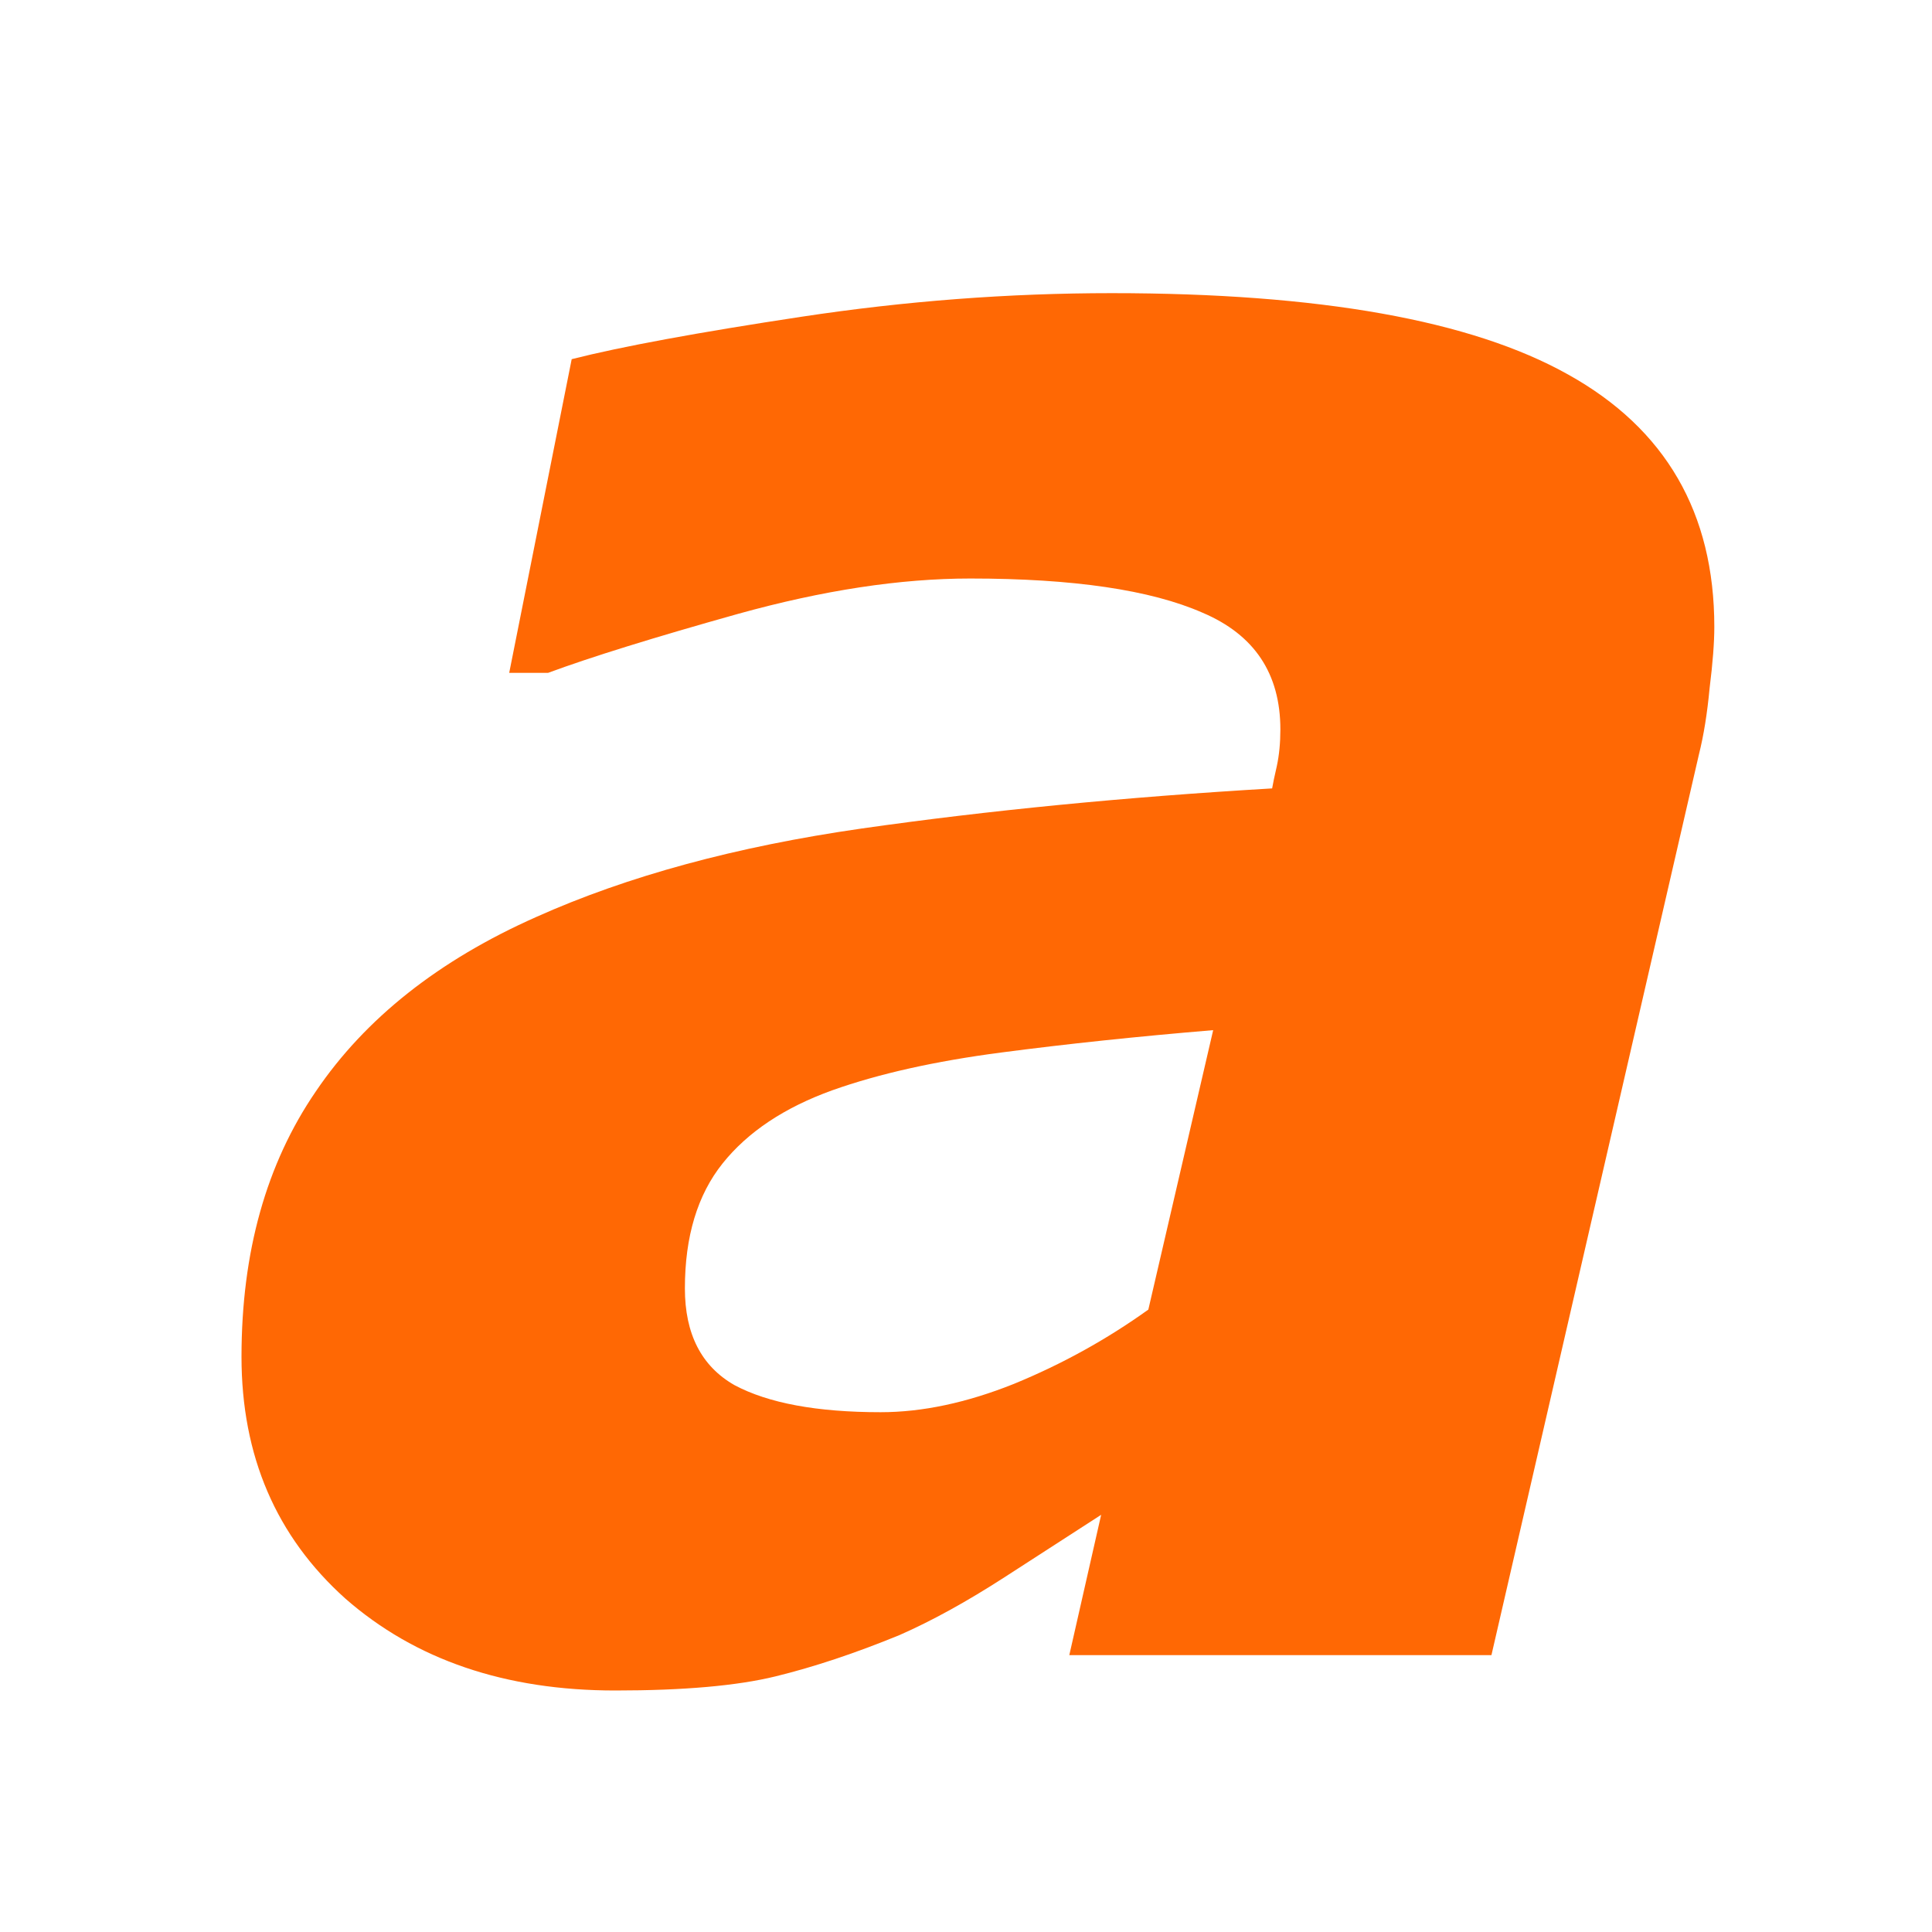
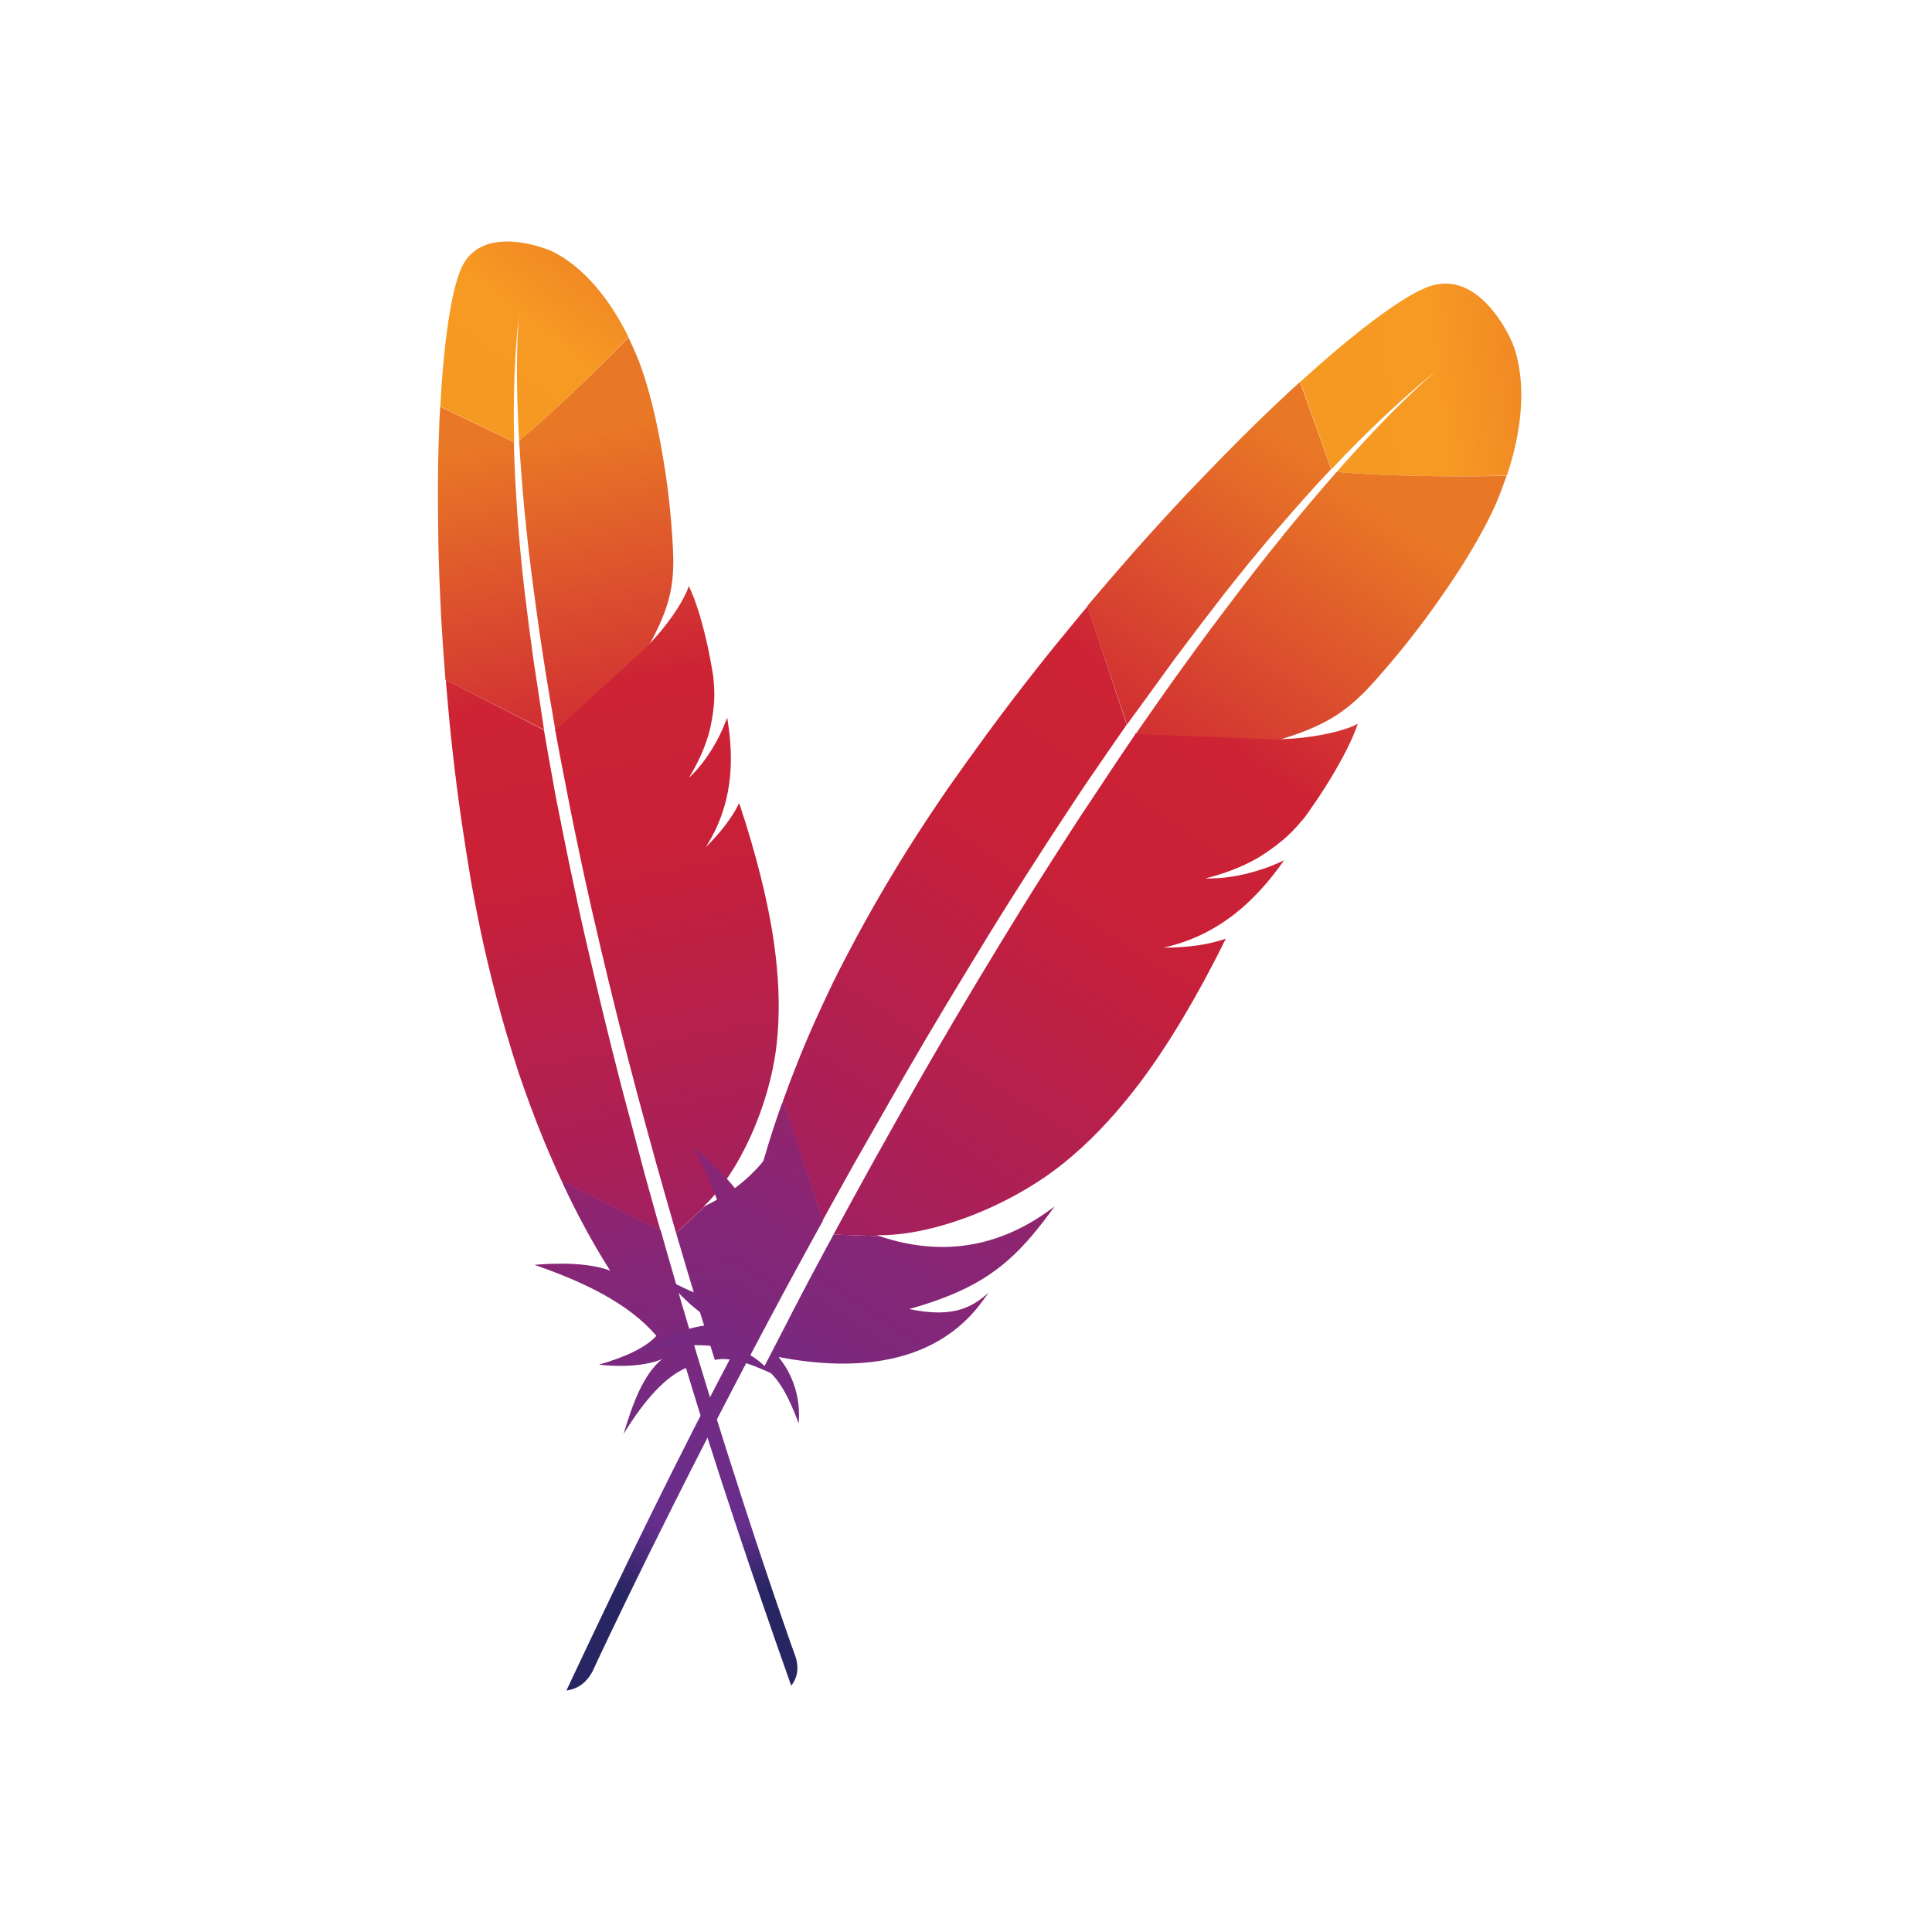
- <svg xmlns="http://www.w3.org/2000/svg" viewBox="0 0 64 64" id="svg2" version="1.1" width="64" height="64">
-   <defs id="defs14" />
-   <path id="path4157" style="font-style:oblique;font-weight:bold;font-size:medium;font-family:Verdana;word-spacing:0;fill:#ff6804" d="m 40.188,34.125 q -3.75,0.312 -7.031,0.742 -3.281,0.43 -5.586,1.25 -2.383,0.859 -3.633,2.422 -1.25,1.562 -1.25,4.141 0,2.266 1.641,3.203 1.68,0.898 4.844,0.898 2.07,0 4.414,-0.938 2.383,-0.977 4.453,-2.461 L 40.188,34.125 Z M 36.477,50.18 Q 35.148,51.039 33.273,52.25 31.398,53.461 29.797,54.164 27.609,55.062 25.695,55.531 23.781,56 20.383,56 14.914,56 11.438,52.953 8,49.867 8,44.945 8,39.75 10.461,36.156 q 2.461,-3.633 7.305,-5.781 4.531,-2.031 10.781,-2.93 6.289,-0.898 13.594,-1.328 0.039,-0.234 0.156,-0.742 0.117,-0.547 0.117,-1.211 0,-2.773 -2.578,-3.867 -2.578,-1.133 -7.695,-1.133 -3.477,0 -7.695,1.172 -4.18,1.172 -6.289,1.953 l -1.289,0 2.07,-10.391 q 2.461,-0.625 7.617,-1.406 5.156,-0.781 10.273,-0.781 10.312,0 15.117,2.695 4.844,2.695 4.844,8.359 0,0.781 -0.156,2.031 -0.117,1.25 -0.352,2.188 l -6.875,29.844 -13.984,0 1.055,-4.648 z" />
+ <svg xmlns="http://www.w3.org/2000/svg" xmlns:xlink="http://www.w3.org/1999/xlink" height="64" width="64" version="1.1" id="svg2" viewBox="0 0 64 64">
+   <defs id="defs14">
+     <linearGradient gradientTransform="matrix(0.4226,-0.9063,0.9063,0.4226,4226.976,-6584.594)" gradientUnits="userSpaceOnUse" id="SVGID_1_" y2="-714.907" x2="-7633.153" y1="-803.36" x1="-7708.797">
+       <stop offset="0" style="stop-color:#f69923;stop-opacity:1" id="stop4704" />
+       <stop offset="0.312" style="stop-color:#f79a23;stop-opacity:1" id="stop4706" />
+       <stop offset="0.838" style="stop-color:#e97826;stop-opacity:1" id="stop4708" />
+     </linearGradient>
+     <linearGradient gradientTransform="matrix(0.4226,-0.9063,0.9063,0.4226,4226.976,-6584.594)" gradientUnits="userSpaceOnUse" id="SVGID_2_" y2="-813.123" x2="-7728.958" y1="-813.123" x1="-8268.639">
+       <stop offset="0.323" style="stop-color:#9e2064;stop-opacity:1" id="stop4729" />
+       <stop offset="0.63" style="stop-color:#c92037;stop-opacity:1" id="stop4731" />
+       <stop offset="0.751" style="stop-color:#cd2335;stop-opacity:1" id="stop4733" />
+       <stop offset="1" style="stop-color:#e97826;stop-opacity:1" id="stop4735" />
+     </linearGradient>
+     <linearGradient gradientTransform="matrix(0.4226,-0.9063,0.9063,0.4226,4226.976,-6584.594)" gradientUnits="userSpaceOnUse" id="SVGID_3_" y2="-758.994" x2="-7881.895" y1="-758.994" x1="-8203.492">
+       <stop offset="0" style="stop-color:#282662;stop-opacity:1" id="stop4740" />
+       <stop offset="0.095" style="stop-color:#662e8d;stop-opacity:1" id="stop4742" />
+       <stop offset="0.788" style="stop-color:#9f2064;stop-opacity:1" id="stop4744" />
+       <stop offset="0.949" style="stop-color:#cd2032;stop-opacity:1" id="stop4746" />
+     </linearGradient>
+     <linearGradient gradientTransform="matrix(0.4226,-0.9063,0.9063,0.4226,4226.976,-6584.594)" gradientUnits="userSpaceOnUse" id="SVGID_4_" y2="-818.152" x2="-7698.647" y1="-818.152" x1="-8238.328">
+       <stop offset="0.323" style="stop-color:#9e2064;stop-opacity:1" id="stop4751" />
+       <stop offset="0.63" style="stop-color:#c92037;stop-opacity:1" id="stop4753" />
+       <stop offset="0.751" style="stop-color:#cd2335;stop-opacity:1" id="stop4755" />
+       <stop offset="1" style="stop-color:#e97826;stop-opacity:1" id="stop4757" />
+     </linearGradient>
+     <linearGradient gradientTransform="matrix(0.4226,-0.9063,0.9063,0.4226,4226.976,-6584.594)" gradientUnits="userSpaceOnUse" id="SVGID_5_" y2="-810.851" x2="-7915.35" y1="-810.851" x1="-8198.968">
+       <stop offset="0" style="stop-color:#282662;stop-opacity:1" id="stop4762" />
+       <stop offset="0.095" style="stop-color:#662e8d;stop-opacity:1" id="stop4764" />
+       <stop offset="0.788" style="stop-color:#9f2064;stop-opacity:1" id="stop4766" />
+       <stop offset="0.949" style="stop-color:#cd2032;stop-opacity:1" id="stop4768" />
+     </linearGradient>
+     <linearGradient gradientTransform="matrix(0.4226,-0.9063,0.9063,0.4226,4226.976,-6584.594)" gradientUnits="userSpaceOnUse" id="SVGID_6_" y2="-762.297" x2="-7698.647" y1="-762.297" x1="-8238.328">
+       <stop offset="0.323" style="stop-color:#9e2064;stop-opacity:1" id="stop4773" />
+       <stop offset="0.63" style="stop-color:#c92037;stop-opacity:1" id="stop4775" />
+       <stop offset="0.751" style="stop-color:#cd2335;stop-opacity:1" id="stop4777" />
+       <stop offset="1" style="stop-color:#e97826;stop-opacity:1" id="stop4779" />
+     </linearGradient>
+     <linearGradient gradientTransform="matrix(0.4226,-0.9063,0.9063,0.4226,4226.976,-6584.594)" gradientUnits="userSpaceOnUse" id="SVGID_7_" y2="-765.071" x2="-7732.125" y1="-765.071" x1="-8271.806">
+       <stop offset="0.323" style="stop-color:#9e2064;stop-opacity:1" id="stop4784" />
+       <stop offset="0.63" style="stop-color:#c92037;stop-opacity:1" id="stop4786" />
+       <stop offset="0.751" style="stop-color:#cd2335;stop-opacity:1" id="stop4788" />
+       <stop offset="1" style="stop-color:#e97826;stop-opacity:1" id="stop4790" />
+     </linearGradient>
+     <linearGradient gradientTransform="matrix(0.4226,-0.9063,0.9063,0.4226,4226.976,-6584.594)" gradientUnits="userSpaceOnUse" id="SVGID_8_" y2="-745.685" x2="-7698.647" y1="-745.685" x1="-8238.328">
+       <stop offset="0.323" style="stop-color:#9e2064;stop-opacity:1" id="stop4799" />
+       <stop offset="0.63" style="stop-color:#c92037;stop-opacity:1" id="stop4801" />
+       <stop offset="0.751" style="stop-color:#cd2335;stop-opacity:1" id="stop4803" />
+       <stop offset="1" style="stop-color:#e97826;stop-opacity:1" id="stop4805" />
+     </linearGradient>
+     <linearGradient gradientTransform="matrix(0.4226,-0.9063,0.9063,0.4226,4226.976,-6584.594)" gradientUnits="userSpaceOnUse" id="SVGID_9_" y2="-747.586" x2="-7698.647" y1="-747.586" x1="-8238.328">
+       <stop offset="0.323" style="stop-color:#9e2064;stop-opacity:1" id="stop4814" />
+       <stop offset="0.63" style="stop-color:#c92037;stop-opacity:1" id="stop4816" />
+       <stop offset="0.751" style="stop-color:#cd2335;stop-opacity:1" id="stop4818" />
+       <stop offset="1" style="stop-color:#e97826;stop-opacity:1" id="stop4820" />
+     </linearGradient>
+     <linearGradient gradientTransform="matrix(0.4226,-0.9063,0.9063,0.4226,4226.976,-6584.594)" gradientUnits="userSpaceOnUse" id="SVGID_10_" y2="-747.967" x2="-7815.856" y1="-747.967" x1="-7935.143">
+       <stop offset="0.323" style="stop-color:#9e2064;stop-opacity:1" id="stop4829" />
+       <stop offset="0.63" style="stop-color:#c92037;stop-opacity:1" id="stop4831" />
+       <stop offset="0.751" style="stop-color:#cd2335;stop-opacity:1" id="stop4833" />
+       <stop offset="1" style="stop-color:#e97826;stop-opacity:1" id="stop4835" />
+     </linearGradient>
+     <linearGradient gradientTransform="matrix(-0.02319347,-0.1163104,0.1163104,-0.02319347,74.8183,-889.835)" gradientUnits="userSpaceOnUse" xlink:href="#SVGID_1_" id="linearGradient7396-3" y2="-714.907" x2="-7633.153" y1="-803.36" x1="-7708.797" />
+     <linearGradient gradientTransform="matrix(-0.02319347,-0.1163104,0.1163104,-0.02319347,74.8183,-889.835)" gradientUnits="userSpaceOnUse" xlink:href="#SVGID_2_" id="linearGradient7398-3" y2="-813.123" x2="-7728.958" y1="-813.123" x1="-8268.639" />
+     <linearGradient gradientTransform="matrix(-0.02319347,-0.1163104,0.1163104,-0.02319347,74.8183,-889.835)" gradientUnits="userSpaceOnUse" xlink:href="#SVGID_3_" id="linearGradient7400-1" y2="-758.994" x2="-7881.895" y1="-758.994" x1="-8203.492" />
+     <linearGradient gradientTransform="matrix(-0.02319347,-0.1163104,0.1163104,-0.02319347,74.8183,-889.835)" gradientUnits="userSpaceOnUse" xlink:href="#SVGID_4_" id="linearGradient7402-3" y2="-818.152" x2="-7698.647" y1="-818.152" x1="-8238.328" />
+     <linearGradient gradientTransform="matrix(-0.02319347,-0.1163104,0.1163104,-0.02319347,74.8183,-889.835)" gradientUnits="userSpaceOnUse" xlink:href="#SVGID_5_" id="linearGradient7404-6" y2="-810.851" x2="-7915.35" y1="-810.851" x1="-8198.968" />
+     <linearGradient gradientTransform="matrix(-0.02319347,-0.1163104,0.1163104,-0.02319347,74.8183,-889.835)" gradientUnits="userSpaceOnUse" xlink:href="#SVGID_6_" id="linearGradient7406-2" y2="-762.297" x2="-7698.647" y1="-762.297" x1="-8238.328" />
+     <linearGradient gradientTransform="matrix(-0.02319347,-0.1163104,0.1163104,-0.02319347,74.8183,-889.835)" gradientUnits="userSpaceOnUse" xlink:href="#SVGID_7_" id="linearGradient7408-5" y2="-765.071" x2="-7732.125" y1="-765.071" x1="-8271.806" />
+     <linearGradient gradientTransform="matrix(-0.02319347,-0.1163104,0.1163104,-0.02319347,74.8183,-889.835)" gradientUnits="userSpaceOnUse" xlink:href="#SVGID_8_" id="linearGradient7410-9" y2="-745.685" x2="-7698.647" y1="-745.685" x1="-8238.328" />
+     <linearGradient gradientTransform="matrix(-0.02319347,-0.1163104,0.1163104,-0.02319347,74.8183,-889.835)" gradientUnits="userSpaceOnUse" xlink:href="#SVGID_9_" id="linearGradient7412-2" y2="-747.586" x2="-7698.647" y1="-747.586" x1="-8238.328" />
+     <linearGradient gradientTransform="matrix(-0.02319347,-0.1163104,0.1163104,-0.02319347,74.8183,-889.835)" gradientUnits="userSpaceOnUse" xlink:href="#SVGID_10_" id="linearGradient7414-4" y2="-747.967" x2="-7815.856" y1="-747.967" x1="-7935.143" />
+     <linearGradient gradientTransform="matrix(0.07373977,-0.1120593,0.1120593,0.07373977,859.4585,-779.0555)" gradientUnits="userSpaceOnUse" xlink:href="#SVGID_1_" id="linearGradient5344-0" y2="-714.907" x2="-7633.153" y1="-803.36" x1="-7708.797" />
+     <linearGradient gradientTransform="matrix(0.07373977,-0.1120593,0.1120593,0.07373977,859.4585,-779.0555)" gradientUnits="userSpaceOnUse" xlink:href="#SVGID_2_" id="linearGradient5346-3" y2="-813.123" x2="-7728.958" y1="-813.123" x1="-8268.639" />
+     <linearGradient gradientTransform="matrix(0.07373977,-0.1120593,0.1120593,0.07373977,859.4585,-779.0555)" gradientUnits="userSpaceOnUse" xlink:href="#SVGID_3_" id="linearGradient5348-6" y2="-758.994" x2="-7881.895" y1="-758.994" x1="-8203.492" />
+     <linearGradient gradientTransform="matrix(0.07373977,-0.1120593,0.1120593,0.07373977,859.4585,-779.0555)" gradientUnits="userSpaceOnUse" xlink:href="#SVGID_4_" id="linearGradient5350-1" y2="-818.152" x2="-7698.647" y1="-818.152" x1="-8238.328" />
+     <linearGradient gradientTransform="matrix(0.07373977,-0.1120593,0.1120593,0.07373977,859.4585,-779.0555)" gradientUnits="userSpaceOnUse" xlink:href="#SVGID_5_" id="linearGradient5352-0" y2="-810.851" x2="-7915.35" y1="-810.851" x1="-8198.968" />
+     <linearGradient gradientTransform="matrix(0.07373977,-0.1120593,0.1120593,0.07373977,859.4585,-779.0555)" gradientUnits="userSpaceOnUse" xlink:href="#SVGID_6_" id="linearGradient5354-6" y2="-762.297" x2="-7698.647" y1="-762.297" x1="-8238.328" />
+     <linearGradient gradientTransform="matrix(0.07373977,-0.1120593,0.1120593,0.07373977,859.4585,-779.0555)" gradientUnits="userSpaceOnUse" xlink:href="#SVGID_7_" id="linearGradient5356-3" y2="-765.071" x2="-7732.125" y1="-765.071" x1="-8271.806" />
+     <linearGradient gradientTransform="matrix(0.07373977,-0.1120593,0.1120593,0.07373977,859.4585,-779.0555)" gradientUnits="userSpaceOnUse" xlink:href="#SVGID_8_" id="linearGradient5358-2" y2="-745.685" x2="-7698.647" y1="-745.685" x1="-8238.328" />
+     <linearGradient gradientTransform="matrix(0.07373977,-0.1120593,0.1120593,0.07373977,859.4585,-779.0555)" gradientUnits="userSpaceOnUse" xlink:href="#SVGID_9_" id="linearGradient5360-0" y2="-747.586" x2="-7698.647" y1="-747.586" x1="-8238.328" />
+     <linearGradient gradientTransform="matrix(0.07373977,-0.1120593,0.1120593,0.07373977,859.4585,-779.0555)" gradientUnits="userSpaceOnUse" xlink:href="#SVGID_10_" id="linearGradient5362-6" y2="-747.967" x2="-7815.856" y1="-747.967" x1="-7935.143" />
+   </defs>
+   <g id="g3815" transform="matrix(0.7009002,0,0,0.7009002,-96.63283,-4.752459)">
+     <path d="m 159.651,19.499 c -0.452,1.068 -0.808,3.389 -0.971,6.494 l 3.491,1.69 c -0.058,-2.223 0.026,-4.315 0.249,-6.215 0.013,-0.142 0.026,-0.225 0.026,-0.225 -0.003,0.076 -0.023,0.149 -0.026,0.225 -0.07,0.626 -0.219,2.588 -0.016,6.132 1.445,-1.178 3.525,-3.175 5.17,-4.883 -1.738,-3.55 -3.899,-4.17 -3.899,-4.17 0,0 -3.092,-1.247 -4.024,0.952 z" id="path7258-1" style="fill:url(#linearGradient7396-3)" />
+     <path d="m 168.73,37.08 c 0.01,-0.007 0.019,-0.014 0.022,-0.031 l -0.196,0.174 c -0.003,0.017 -0.022,0.031 -0.024,0.047 0.07,-0.066 0.139,-0.131 0.199,-0.19 z" id="path7260-5" style="fill:none" />
+     <path d="m 170.866,43.118 c -0.094,0.113 -0.204,0.223 -0.314,0.334 0.11,-0.11 0.221,-0.221 0.314,-0.334 z" id="path7262-5" style="fill:none" />
+     <path d="m 168.86,61.672 c -0.009,-0.052 -0.035,-0.107 -0.043,-0.159 -0.299,-1.09 -0.587,-2.143 -0.868,-3.188 -0.306,-1.158 -0.598,-2.298 -0.878,-3.401 -0.289,-1.156 -0.565,-2.293 -0.821,-3.384 -0.273,-1.153 -0.527,-2.261 -0.76,-3.341 -0.188,-0.877 -0.371,-1.728 -0.54,-2.56 -0.059,-0.281 -0.111,-0.551 -0.162,-0.822 -0.104,-0.542 -0.21,-1.067 -0.309,-1.583 -0.087,-0.48 -0.178,-0.944 -0.268,-1.407 -0.027,-0.157 -0.054,-0.314 -0.083,-0.454 -0.004,-0.026 -0.009,-0.052 -0.013,-0.078 l -0.168,0.152 -0.347,-0.172 c 0.011,0.036 0.013,0.078 0.025,0.114 0.114,0.696 0.235,1.402 0.372,2.11 0.074,0.402 0.155,0.813 0.227,1.231 0.216,1.136 0.441,2.265 0.691,3.406 0.24,1.148 0.496,2.299 0.754,3.433 0.252,1.125 0.522,2.235 0.793,3.346 0.271,1.111 0.544,2.205 0.827,3.292 0.292,1.139 0.586,2.262 0.893,3.361 0.064,0.247 0.135,0.504 0.208,0.745 0.245,0.894 0.485,1.763 0.734,2.624 l 0.559,0.281 0.187,-0.166 c -0.004,-0.026 -0.009,-0.052 -0.023,-0.071 -0.37,-1.126 -0.684,-2.235 -0.986,-3.308 z" id="path7264-4" style="fill:none" />
+     <path d="m 170.464,43.532 0,0 c 0,0 0,0 0,0 0,0 0,0 0,0 z" id="path7266-7" style="fill:none" />
+     <path d="m 171.751,46.308 c -0.163,0.179 -0.333,0.348 -0.504,0.517 0,0 0,0 0,0 0.089,-0.08 0.18,-0.176 0.261,-0.265 0.089,-0.08 0.17,-0.169 0.242,-0.251 z" id="path7268-6" style="fill:#be202e" />
+     <path d="m 171.751,46.308 c -0.163,0.179 -0.333,0.348 -0.504,0.517 0,0 0,0 0,0 0.089,-0.08 0.18,-0.176 0.261,-0.265 0.089,-0.08 0.17,-0.169 0.242,-0.251 z" id="path7270-5" style="opacity:0.35;fill:#be202e" />
+     <path d="m 170.473,43.525 c 0,0 0,0 0,0 -0.01,0.007 -0.01,0.007 0,0 0.029,-0.021 0.05,-0.052 0.079,-0.073 0.11,-0.11 0.221,-0.221 0.314,-0.334 -0.122,0.134 -0.261,0.265 -0.393,0.406 l 0,0 0,0 z" id="path7272-6" style="fill:#be202e" />
+     <path d="m 170.473,43.525 c 0,0 0,0 0,0 -0.01,0.007 -0.01,0.007 0,0 0.029,-0.021 0.05,-0.052 0.079,-0.073 0.11,-0.11 0.221,-0.221 0.314,-0.334 -0.122,0.134 -0.261,0.265 -0.393,0.406 l 0,0 0,0 z" id="path7274-9" style="opacity:0.35;fill:#be202e" />
+     <path d="m 163.084,37.987 c -0.161,-1.162 -0.308,-2.304 -0.441,-3.428 -0.135,-1.166 -0.239,-2.311 -0.32,-3.443 -0.006,-0.069 -0.013,-0.138 -0.012,-0.197 -0.076,-1.106 -0.132,-2.184 -0.156,-3.24 l -3.484,-1.68 c -0.007,0.211 -0.023,0.429 -0.033,0.657 -0.035,0.835 -0.06,1.722 -0.068,2.654 -0.009,1.051 0.001,2.147 0.02,3.295 0.025,1.056 0.068,2.157 0.125,3.277 0.057,0.959 0.12,1.927 0.198,2.915 0.002,0.043 0.006,0.069 0.008,0.112 l 4.661,2.361 c -0.162,-1.102 -0.333,-2.198 -0.497,-3.283 z" id="path7286-3" style="fill:url(#linearGradient7398-3)" />
+     <path d="m 169.97,65.55 c 0.257,0.871 0.518,1.768 0.803,2.677 0.007,0.01 0.004,0.026 0.011,0.036 0.039,0.133 0.071,0.257 0.119,0.383 0.186,0.614 0.365,1.159 0.751,2.406 0.754,-0.156 1.694,0.184 2.676,0.64 -0.63,-0.759 -1.503,-1.266 -2.545,-1.383 2.854,-1.904 4.733,-4.356 4.469,-7.281 -0.028,-0.259 -0.063,-0.527 -0.115,-0.798 -0.045,1.122 -0.509,1.933 -1.875,2.818 0,0 -0.01,0.007 -0.01,0.007 0,0 0.01,-0.007 0.01,-0.007 1.29,-2.271 1.645,-3.812 1.493,-5.803 -0.038,-0.472 -0.097,-0.974 -0.184,-1.513 -0.413,2.966 -2.005,4.885 -4.335,6.021 l -1.413,1.302 c 0.05,0.169 0.094,0.328 0.144,0.497 z" id="path7298-7" style="fill:url(#linearGradient7400-1)" />
+     <path d="m 168.154,61.572 c -0.297,-1.106 -0.591,-2.229 -0.893,-3.361 -0.283,-1.087 -0.556,-2.181 -0.827,-3.292 -0.271,-1.111 -0.532,-2.228 -0.793,-3.346 -0.266,-1.144 -0.515,-2.285 -0.754,-3.433 -0.242,-1.132 -0.465,-2.277 -0.691,-3.406 -0.081,-0.411 -0.155,-0.813 -0.227,-1.231 -0.13,-0.699 -0.251,-1.405 -0.372,-2.11 -0.011,-0.036 -0.013,-0.078 -0.025,-0.114 l -4.634,-2.366 c 0.006,0.069 0.02,0.147 0.017,0.223 0.093,1.049 0.184,2.116 0.309,3.187 0.122,1.088 0.26,2.178 0.421,3.28 0.137,0.929 0.284,1.851 0.439,2.782 0.031,0.183 0.07,0.376 0.101,0.559 0.213,1.153 0.441,2.265 0.689,3.304 0.277,1.179 0.574,2.286 0.874,3.316 0.202,0.676 0.399,1.325 0.601,1.942 0.175,0.519 0.366,1.04 0.551,1.552 0.443,1.205 0.934,2.375 1.463,3.516 l 4.684,2.373 c -0.25,-0.861 -0.48,-1.737 -0.734,-2.624 -0.064,-0.247 -0.128,-0.495 -0.199,-0.752 z" id="path7310-4" style="fill:url(#linearGradient7402-3)" />
+     <path d="m 164.472,62.729 c 0.645,1.38 1.357,2.711 2.155,3.979 0.028,0.038 0.054,0.093 0.082,0.131 -1.295,-0.521 -3.589,-0.279 -3.572,-0.277 2.368,0.822 4.446,1.828 5.756,3.352 -0.521,0.573 -1.495,1.009 -2.721,1.364 1.694,0.184 2.639,-0.113 2.985,-0.263 -0.885,0.738 -1.381,2.087 -1.816,3.539 0.997,-1.629 1.985,-2.707 2.948,-3.12 1.406,4.662 3.099,9.715 4.976,15.018 0.317,-0.409 0.353,-0.862 0.22,-1.324 -0.346,-0.952 -2.577,-7.259 -5.124,-15.821 -0.073,-0.24 -0.137,-0.488 -0.218,-0.738 -0.023,-0.071 -0.039,-0.133 -0.062,-0.205 -0.261,-0.897 -0.527,-1.82 -0.797,-2.769 -0.059,-0.221 -0.121,-0.426 -0.181,-0.647 0,0 -0.007,-0.01 -0.007,-0.01 l -4.684,-2.373 c 0.016,0.062 0.035,0.107 0.06,0.162 z" id="path7322-5" style="fill:url(#linearGradient7404-6)" />
+     <path d="m 164.126,41.371 c 0.027,0.157 0.056,0.297 0.083,0.454 0.09,0.464 0.171,0.934 0.268,1.407 0.099,0.516 0.205,1.041 0.309,1.583 0.052,0.271 0.104,0.542 0.162,0.822 0.169,0.832 0.353,1.683 0.54,2.56 0.233,1.079 0.487,2.187 0.76,3.341 0.257,1.091 0.532,2.228 0.821,3.384 0.28,1.104 0.565,2.233 0.878,3.401 0.274,1.035 0.569,2.098 0.868,3.188 0.009,0.052 0.035,0.107 0.043,0.159 0.302,1.073 0.616,2.182 0.943,3.309 0.004,0.026 0.009,0.052 0.023,0.071 l 1.413,-1.302 c -0.036,0.011 -0.064,0.033 -0.11,0.051 1.677,-1.584 3.114,-4.757 3.443,-7.617 0.151,-1.317 0.137,-2.719 -0.044,-4.249 -0.131,-1.14 -0.362,-2.338 -0.681,-3.634 -0.278,-1.12 -0.621,-2.31 -1.04,-3.562 -0.259,0.529 -0.628,1.049 -1.079,1.557 -0.082,0.089 -0.163,0.179 -0.245,0.268 -0.082,0.089 -0.17,0.169 -0.261,0.265 l 0,0 0,0 c 0,0 0,0 0,0 1.237,-1.923 1.384,-3.988 1.017,-6.131 -0.225,0.636 -0.666,1.578 -1.399,2.424 -0.094,0.113 -0.204,0.223 -0.314,0.334 -0.029,0.021 -0.05,0.052 -0.089,0.08 l 0,0 0,0 c 0,0 0,0 0,0 0,0 0,0 0,0 l 0,0 c 0.41,-0.684 0.714,-1.333 0.908,-1.99 0.046,-0.137 0.076,-0.277 0.106,-0.416 0.05,-0.213 0.083,-0.429 0.116,-0.644 0.013,-0.142 0.034,-0.275 0.047,-0.417 0.025,-0.327 0.026,-0.666 -0.006,-1.011 -0.008,-0.112 -0.01,-0.214 -0.028,-0.318 -0.027,-0.157 -0.047,-0.304 -0.076,-0.444 -0.112,-0.654 -0.236,-1.224 -0.364,-1.719 -0.064,-0.247 -0.123,-0.469 -0.185,-0.673 -0.03,-0.081 -0.043,-0.159 -0.073,-0.24 -0.076,-0.224 -0.138,-0.428 -0.205,-0.6 -0.097,-0.252 -0.185,-0.453 -0.257,-0.591 l 0,0 0,0 c -0.022,0.09 -0.054,0.187 -0.103,0.281 -0.292,0.685 -0.97,1.624 -1.589,2.285 l 1.303,-1.192 -1.303,1.192 c -0.01,0.007 -0.019,0.014 -0.022,0.031 -0.06,0.059 -0.129,0.124 -0.192,0.2 0.003,-0.017 0.022,-0.031 0.024,-0.047 l -4.452,4.077 c 0.038,0.031 0.042,0.057 0.04,0.074 z" id="path7334-2" style="fill:url(#linearGradient7406-2)" />
+     <path d="m 162.404,27.6 c 0.054,0.976 0.14,2.075 0.251,3.288 0.006,0.069 0.006,0.128 0.022,0.19 0.101,1.059 0.231,2.199 0.396,3.446 0.141,1.074 0.297,2.209 0.491,3.435 0.16,1.06 0.355,2.167 0.556,3.343 l 4.452,-4.077 c 0.928,-1.682 1.131,-2.728 1.119,-4.028 -0.006,-0.349 -0.026,-0.717 -0.053,-1.094 -0.071,-1.139 -0.208,-2.348 -0.402,-3.515 -0.183,-1.131 -0.406,-2.217 -0.662,-3.148 -0.162,-0.602 -0.335,-1.137 -0.51,-1.597 -0.16,-0.398 -0.324,-0.762 -0.491,-1.111 -1.642,1.691 -3.722,3.688 -5.167,4.866 z" id="path7346-5" style="fill:url(#linearGradient7408-5)" />
+     <path d="m 171.516,46.569 c -0.082,0.089 -0.17,0.169 -0.261,0.265 l 0,0 c 0.082,-0.089 0.163,-0.179 0.261,-0.265 z" id="path7348-4" style="fill:#be202e" />
+     <path d="m 171.516,46.569 c -0.082,0.089 -0.17,0.169 -0.261,0.265 l 0,0 c 0.082,-0.089 0.163,-0.179 0.261,-0.265 z" id="path7350-7" style="opacity:0.35;fill:#be202e" />
+     <path d="m 171.516,46.569 c -0.082,0.089 -0.17,0.169 -0.261,0.265 l 0,0 c 0.082,-0.089 0.163,-0.179 0.261,-0.265 z" id="path7362-4" style="fill:url(#linearGradient7410-9)" />
+     <path d="m 170.464,43.532 c 0.029,-0.021 0.05,-0.052 0.089,-0.08 -0.029,0.021 -0.05,0.052 -0.089,0.08 l 0,0 z" id="path7364-4" style="fill:#be202e" />
+     <path d="m 170.464,43.532 c 0.029,-0.021 0.05,-0.052 0.089,-0.08 -0.029,0.021 -0.05,0.052 -0.089,0.08 l 0,0 z" id="path7366-3" style="opacity:0.35;fill:#be202e" />
+     <path d="m 170.464,43.532 c 0.029,-0.021 0.05,-0.052 0.089,-0.08 -0.029,0.021 -0.05,0.052 -0.089,0.08 l 0,0 z" id="path7378-0" style="fill:url(#linearGradient7412-2)" />
+     <path d="m 170.473,43.525 c 0,0 0,0 0,0 l 0,0 0,0 0,0 c 0,0 0,0 0,0 z" id="path7380-7" style="fill:#be202e" />
+     <path d="m 170.473,43.525 c 0,0 0,0 0,0 l 0,0 0,0 0,0 c 0,0 0,0 0,0 z" id="path7382-8" style="opacity:0.35;fill:#be202e" />
+     <path d="m 170.473,43.525 c 0,0 0,0 0,0 l 0,0 0,0 0,0 c 0,0 0,0 0,0 z" id="path7394-6" style="fill:url(#linearGradient7414-4)" />
+     <path d="m 205.267,20.373 c -1.212,0.5 -3.343,2.086 -5.942,4.457 l 1.468,4.134 c 1.72,-1.836 3.449,-3.453 5.139,-4.805 0.124,-0.104 0.2,-0.16 0.2,-0.16 -0.063,0.059 -0.137,0.102 -0.2,0.16 -0.554,0.448 -2.233,1.91 -4.885,4.924 2.099,0.2 5.36,0.244 8.041,0.177 1.422,-4.239 0.174,-6.455 0.174,-6.455 0,0 -1.499,-3.46 -3.996,-2.43 z" id="path4710-8" style="fill:url(#linearGradient5344-0)" />
+     <path d="m 198.606,41.74 c 0.013,0.002 0.026,0.004 0.042,-0.007 l -0.296,-0.016 c -0.015,0.011 -0.042,0.007 -0.057,0.019 0.108,0.002 0.216,0.005 0.311,0.005 z" id="path4712-8" style="fill:none" />
+     <path d="m 195.529,48.298 c -0.165,0.016 -0.342,0.018 -0.518,0.019 0.176,-0.001 0.353,-0.003 0.518,-0.019 z" id="path4714-4" style="fill:none" />
+     <path d="m 179.173,61.639 c 0.034,-0.049 0.057,-0.114 0.092,-0.163 0.625,-1.115 1.23,-2.192 1.834,-3.256 0.674,-1.176 1.344,-2.325 1.996,-3.436 0.685,-1.16 1.367,-2.294 2.028,-3.377 0.697,-1.145 1.373,-2.239 2.042,-3.293 0.546,-0.855 1.074,-1.686 1.599,-2.491 0.176,-0.273 0.349,-0.532 0.523,-0.791 0.347,-0.518 0.679,-1.026 1.009,-1.52 0.311,-0.456 0.607,-0.901 0.902,-1.345 0.103,-0.148 0.206,-0.295 0.294,-0.431 0.017,-0.025 0.034,-0.049 0.051,-0.074 l -0.256,-0.01 -0.143,-0.414 c -0.019,0.038 -0.051,0.074 -0.071,0.112 -0.462,0.651 -0.925,1.315 -1.377,1.994 -0.259,0.382 -0.521,0.778 -0.796,1.171 -0.729,1.086 -1.444,2.174 -2.151,3.291 -0.719,1.115 -1.428,2.245 -2.12,3.363 -0.691,1.105 -1.355,2.215 -2.02,3.324 -0.664,1.109 -1.314,2.207 -1.95,3.307 -0.67,1.149 -1.325,2.287 -1.952,3.415 -0.145,0.25 -0.292,0.513 -0.424,0.765 -0.514,0.914 -1.01,1.804 -1.494,2.696 l 0.227,0.671 0.283,0.014 c 0.017,-0.025 0.034,-0.049 0.038,-0.076 0.596,-1.201 1.225,-2.342 1.834,-3.446 z" id="path4716-3" style="fill:none" />
+     <path d="m 194.876,48.311 0,0 c 0,0 0,0 0,0 0,0 0,0 0,0 z" id="path4718-1" style="fill:none" />
+     <path d="m 193.707,51.57 c -0.273,0.014 -0.545,0.015 -0.816,0.016 0,0 0,0 0,0 0.135,0.006 0.285,0.001 0.421,-0.006 0.135,0.006 0.271,-8.68e-4 0.395,-0.01 z" id="path4720-4" style="fill:#be202e" />
+     <path d="m 193.707,51.57 c -0.273,0.014 -0.545,0.015 -0.816,0.016 0,0 0,0 0,0 0.135,0.006 0.285,0.001 0.421,-0.006 0.135,0.006 0.271,-8.68e-4 0.395,-0.01 z" id="path4722-9" style="opacity:0.35;fill:#be202e" />
+     <path d="m 194.89,48.313 c 0,0 0,0 0,0 -0.013,-0.002 -0.013,-0.002 0,0 0.04,0.006 0.082,-0.002 0.121,0.004 0.176,-0.001 0.353,-0.003 0.518,-0.019 -0.205,0.011 -0.421,0.006 -0.639,0.015 l 0,0 0,0 z" id="path4724-2" style="fill:#be202e" />
+     <path d="m 194.89,48.313 c 0,0 0,0 0,0 -0.013,-0.002 -0.013,-0.002 0,0 0.04,0.006 0.082,-0.002 0.121,0.004 0.176,-0.001 0.353,-0.003 0.518,-0.019 -0.205,0.011 -0.421,0.006 -0.639,0.015 l 0,0 0,0 z" id="path4726-0" style="opacity:0.35;fill:#be202e" />
+     <path d="m 193.341,37.985 c 0.793,-1.063 1.583,-2.1 2.368,-3.11 0.818,-1.046 1.643,-2.05 2.478,-3.026 0.05,-0.061 0.099,-0.121 0.147,-0.168 0.817,-0.951 1.629,-1.863 2.448,-2.732 l -1.47,-4.12 c -0.173,0.164 -0.36,0.327 -0.548,0.503 -0.691,0.644 -1.417,1.338 -2.163,2.082 -0.842,0.839 -1.704,1.729 -2.602,2.669 -0.819,0.87 -1.659,1.79 -2.503,2.738 -0.716,0.817 -1.435,1.647 -2.157,2.504 -0.032,0.036 -0.05,0.061 -0.082,0.096 l 1.876,5.604 c 0.746,-1.016 1.478,-2.034 2.208,-3.038 z" id="path4737-6" style="fill:url(#linearGradient5346-3)" />
+     <path d="m 176.985,65.644 c -0.485,0.905 -0.988,1.835 -1.481,2.793 -0.002,0.013 -0.017,0.025 -0.019,0.038 -0.074,0.138 -0.147,0.263 -0.208,0.403 -0.338,0.642 -0.627,1.223 -1.307,2.533 0.731,0.473 1.218,1.494 1.646,2.641 0.095,-1.111 -0.204,-2.213 -0.95,-3.136 3.81,0.735 7.271,0.253 9.383,-2.311 0.183,-0.231 0.368,-0.475 0.542,-0.734 -0.927,0.867 -1.945,1.152 -3.748,0.779 0,0 -0.013,-0.002 -0.013,-0.002 0,0 0.013,0.002 0.013,0.002 2.843,-0.803 4.353,-1.761 5.813,-3.486 0.345,-0.41 0.696,-0.861 1.054,-1.364 -2.688,2.06 -5.495,2.339 -8.273,1.403 l -2.172,-0.075 c -0.094,0.176 -0.185,0.339 -0.279,0.515 z" id="path4748-8" style="fill:url(#linearGradient5348-6)" />
+     <path d="m 178.684,60.998 c 0.64,-1.126 1.295,-2.264 1.952,-3.415 0.636,-1.1 1.285,-2.198 1.95,-3.307 0.664,-1.109 1.342,-2.216 2.02,-3.324 0.695,-1.132 1.401,-2.248 2.12,-3.363 0.704,-1.103 1.435,-2.203 2.151,-3.291 0.261,-0.396 0.521,-0.778 0.796,-1.171 0.45,-0.666 0.914,-1.33 1.377,-1.994 0.019,-0.038 0.051,-0.074 0.071,-0.112 l -1.851,-5.586 c -0.05,0.061 -0.101,0.134 -0.164,0.193 -0.759,0.919 -1.532,1.85 -2.283,2.81 -0.766,0.972 -1.521,1.96 -2.267,2.976 -0.627,0.857 -1.242,1.716 -1.858,2.588 -0.12,0.172 -0.242,0.358 -0.362,0.53 -0.744,1.098 -1.444,2.174 -2.071,3.208 -0.714,1.17 -1.354,2.296 -1.931,3.364 -0.375,0.704 -0.732,1.384 -1.059,2.041 -0.272,0.557 -0.532,1.129 -0.79,1.687 -0.601,1.322 -1.135,2.654 -1.616,3.993 l 1.885,5.632 c 0.483,-0.892 0.993,-1.78 1.494,-2.696 0.145,-0.25 0.29,-0.5 0.437,-0.763 z" id="path4759-9" style="fill:url(#linearGradient5350-1)" />
+     <path d="m 174.8,59.005 c -0.577,1.624 -1.061,3.261 -1.426,4.916 -0.008,0.053 -0.031,0.118 -0.039,0.171 -0.628,-1.448 -2.667,-3.076 -2.656,-3.061 1.254,2.543 2.127,5.003 1.97,7.272 -0.875,0.048 -2.006,-0.376 -3.274,-1.063 1.218,1.494 2.214,2.006 2.612,2.159 -1.299,-0.109 -2.77,0.583 -4.274,1.407 2.096,-0.519 3.749,-0.602 4.852,-0.169 -2.572,4.87 -5.224,10.284 -7.926,16.042 0.581,-0.077 0.969,-0.414 1.229,-0.891 0.478,-1.042 3.693,-7.891 8.445,-16.807 0.132,-0.252 0.277,-0.502 0.411,-0.767 0.038,-0.076 0.074,-0.138 0.113,-0.214 0.502,-0.93 1.022,-1.884 1.559,-2.863 0.128,-0.225 0.241,-0.439 0.369,-0.664 0,0 0.002,-0.013 0.002,-0.013 l -1.885,-5.632 c -0.036,0.062 -0.057,0.114 -0.08,0.178 z" id="path4770-2" style="fill:url(#linearGradient5352-0)" />
+     <path d="m 191.491,41.537 c -0.103,0.148 -0.191,0.284 -0.294,0.431 -0.296,0.445 -0.605,0.887 -0.902,1.345 -0.33,0.494 -0.662,1.001 -1.009,1.52 -0.174,0.259 -0.347,0.518 -0.523,0.791 -0.525,0.804 -1.053,1.635 -1.599,2.491 -0.67,1.054 -1.346,2.148 -2.042,3.293 -0.661,1.083 -1.342,2.216 -2.028,3.377 -0.651,1.111 -1.319,2.247 -1.996,3.436 -0.602,1.051 -1.209,2.141 -1.834,3.256 -0.034,0.049 -0.057,0.114 -0.092,0.163 -0.609,1.104 -1.238,2.245 -1.87,3.413 -0.017,0.025 -0.034,0.049 -0.038,0.076 l 2.172,0.075 c -0.038,-0.019 -0.078,-0.025 -0.129,-0.046 2.608,0.057 6.287,-1.355 8.823,-3.397 1.168,-0.94 2.271,-2.08 3.341,-3.455 0.801,-1.021 1.566,-2.17 2.339,-3.467 0.666,-1.122 1.335,-2.353 1.993,-3.694 -0.629,0.22 -1.339,0.346 -2.105,0.396 -0.137,0.007 -0.273,0.014 -0.41,0.021 -0.137,0.007 -0.271,8.69e-4 -0.421,0.006 l 0,0 0,0 c 0,0 0,0 0,0 2.523,-0.565 4.282,-2.11 5.69,-4.127 -0.686,0.333 -1.79,0.741 -3.052,0.84 -0.165,0.016 -0.342,0.018 -0.518,0.019 -0.04,-0.006 -0.082,0.002 -0.135,-0.006 l 0,0 0,0 c 0,0 0,0 0,0 0,0 0,0 0,0 l 0,0 c 0.874,-0.224 1.633,-0.506 2.312,-0.881 0.146,-0.073 0.281,-0.162 0.416,-0.251 0.209,-0.132 0.407,-0.279 0.605,-0.426 0.124,-0.104 0.245,-0.194 0.369,-0.298 0.28,-0.244 0.55,-0.516 0.798,-0.818 0.082,-0.096 0.162,-0.18 0.231,-0.278 0.103,-0.148 0.204,-0.282 0.292,-0.418 0.429,-0.615 0.782,-1.173 1.073,-1.673 0.145,-0.25 0.273,-0.475 0.386,-0.689 0.04,-0.089 0.092,-0.163 0.132,-0.252 0.117,-0.24 0.229,-0.454 0.312,-0.646 0.122,-0.28 0.211,-0.511 0.262,-0.68 l 0,0 0,0 c -0.089,0.055 -0.192,0.107 -0.306,0.145 -0.779,0.32 -2.072,0.537 -3.095,0.576 l 1.995,0.076 -1.995,-0.076 c -0.013,-0.002 -0.027,-0.004 -0.042,0.007 -0.095,-3.59e-4 -0.203,-0.003 -0.313,0.008 0.015,-0.011 0.042,-0.007 0.057,-0.019 l -6.823,-0.255 c 0.005,0.055 -0.012,0.08 -0.027,0.091 z" id="path4781-6" style="fill:url(#linearGradient5354-6)" />
+     <path d="m 201.047,29.082 c -0.732,0.828 -1.536,1.781 -2.411,2.846 -0.05,0.061 -0.097,0.108 -0.133,0.17 -0.76,0.932 -1.561,1.954 -2.419,3.089 -0.74,0.976 -1.516,2.015 -2.334,3.156 -0.713,0.98 -1.436,2.026 -2.209,3.133 l 6.823,0.255 c 2.083,-0.616 3.078,-1.297 4.101,-2.354 0.272,-0.285 0.549,-0.597 0.827,-0.923 0.848,-0.974 1.698,-2.056 2.469,-3.149 0.751,-1.056 1.435,-2.108 1.968,-3.06 0.348,-0.613 0.634,-1.181 0.858,-1.691 0.188,-0.447 0.345,-0.871 0.487,-1.284 -2.666,0.056 -5.927,0.012 -8.026,-0.188 z" id="path4792-6" style="fill:url(#linearGradient5356-3)" />
+     <path d="m 193.31,51.593 c -0.137,0.007 -0.271,8.68e-4 -0.421,0.006 l 0,0 c 0.137,-0.007 0.273,-0.014 0.421,-0.006 z" id="path4794-4" style="fill:#be202e" />
+     <path d="m 193.31,51.593 c -0.137,0.007 -0.271,8.68e-4 -0.421,0.006 l 0,0 c 0.137,-0.007 0.273,-0.014 0.421,-0.006 z" id="path4796-9" style="opacity:0.35;fill:#be202e" />
+     <path d="m 193.31,51.593 c -0.137,0.007 -0.271,8.68e-4 -0.421,0.006 l 0,0 c 0.137,-0.007 0.273,-0.014 0.421,-0.006 z" id="path4807-5" style="fill:url(#linearGradient5358-2)" />
+     <path d="m 194.876,48.311 c 0.04,0.006 0.082,-0.002 0.135,0.006 -0.04,-0.006 -0.082,0.002 -0.135,-0.006 l 0,0 z" id="path4809-0" style="fill:#be202e" />
+     <path d="m 194.876,48.311 c 0.04,0.006 0.082,-0.002 0.135,0.006 -0.04,-0.006 -0.082,0.002 -0.135,-0.006 l 0,0 z" id="path4811-4" style="opacity:0.35;fill:#be202e" />
+     <path d="m 194.876,48.311 c 0.04,0.006 0.082,-0.002 0.135,0.006 -0.04,-0.006 -0.082,0.002 -0.135,-0.006 l 0,0 z" id="path4822-8" style="fill:url(#linearGradient5360-0)" />
+     <path d="m 194.89,48.313 c 0,0 0,0 0,0 l 0,0 0,0 0,0 c 0,0 0,0 0,0 z" id="path4824-7" style="fill:#be202e" />
+     <path d="m 194.89,48.313 c 0,0 0,0 0,0 l 0,0 0,0 0,0 c 0,0 0,0 0,0 z" id="path4826-1" style="opacity:0.35;fill:#be202e" />
+     <path d="m 194.89,48.313 c 0,0 0,0 0,0 l 0,0 0,0 0,0 c 0,0 0,0 0,0 z" id="path4837-7" style="fill:url(#linearGradient5362-6)" />
+   </g>
</svg>
